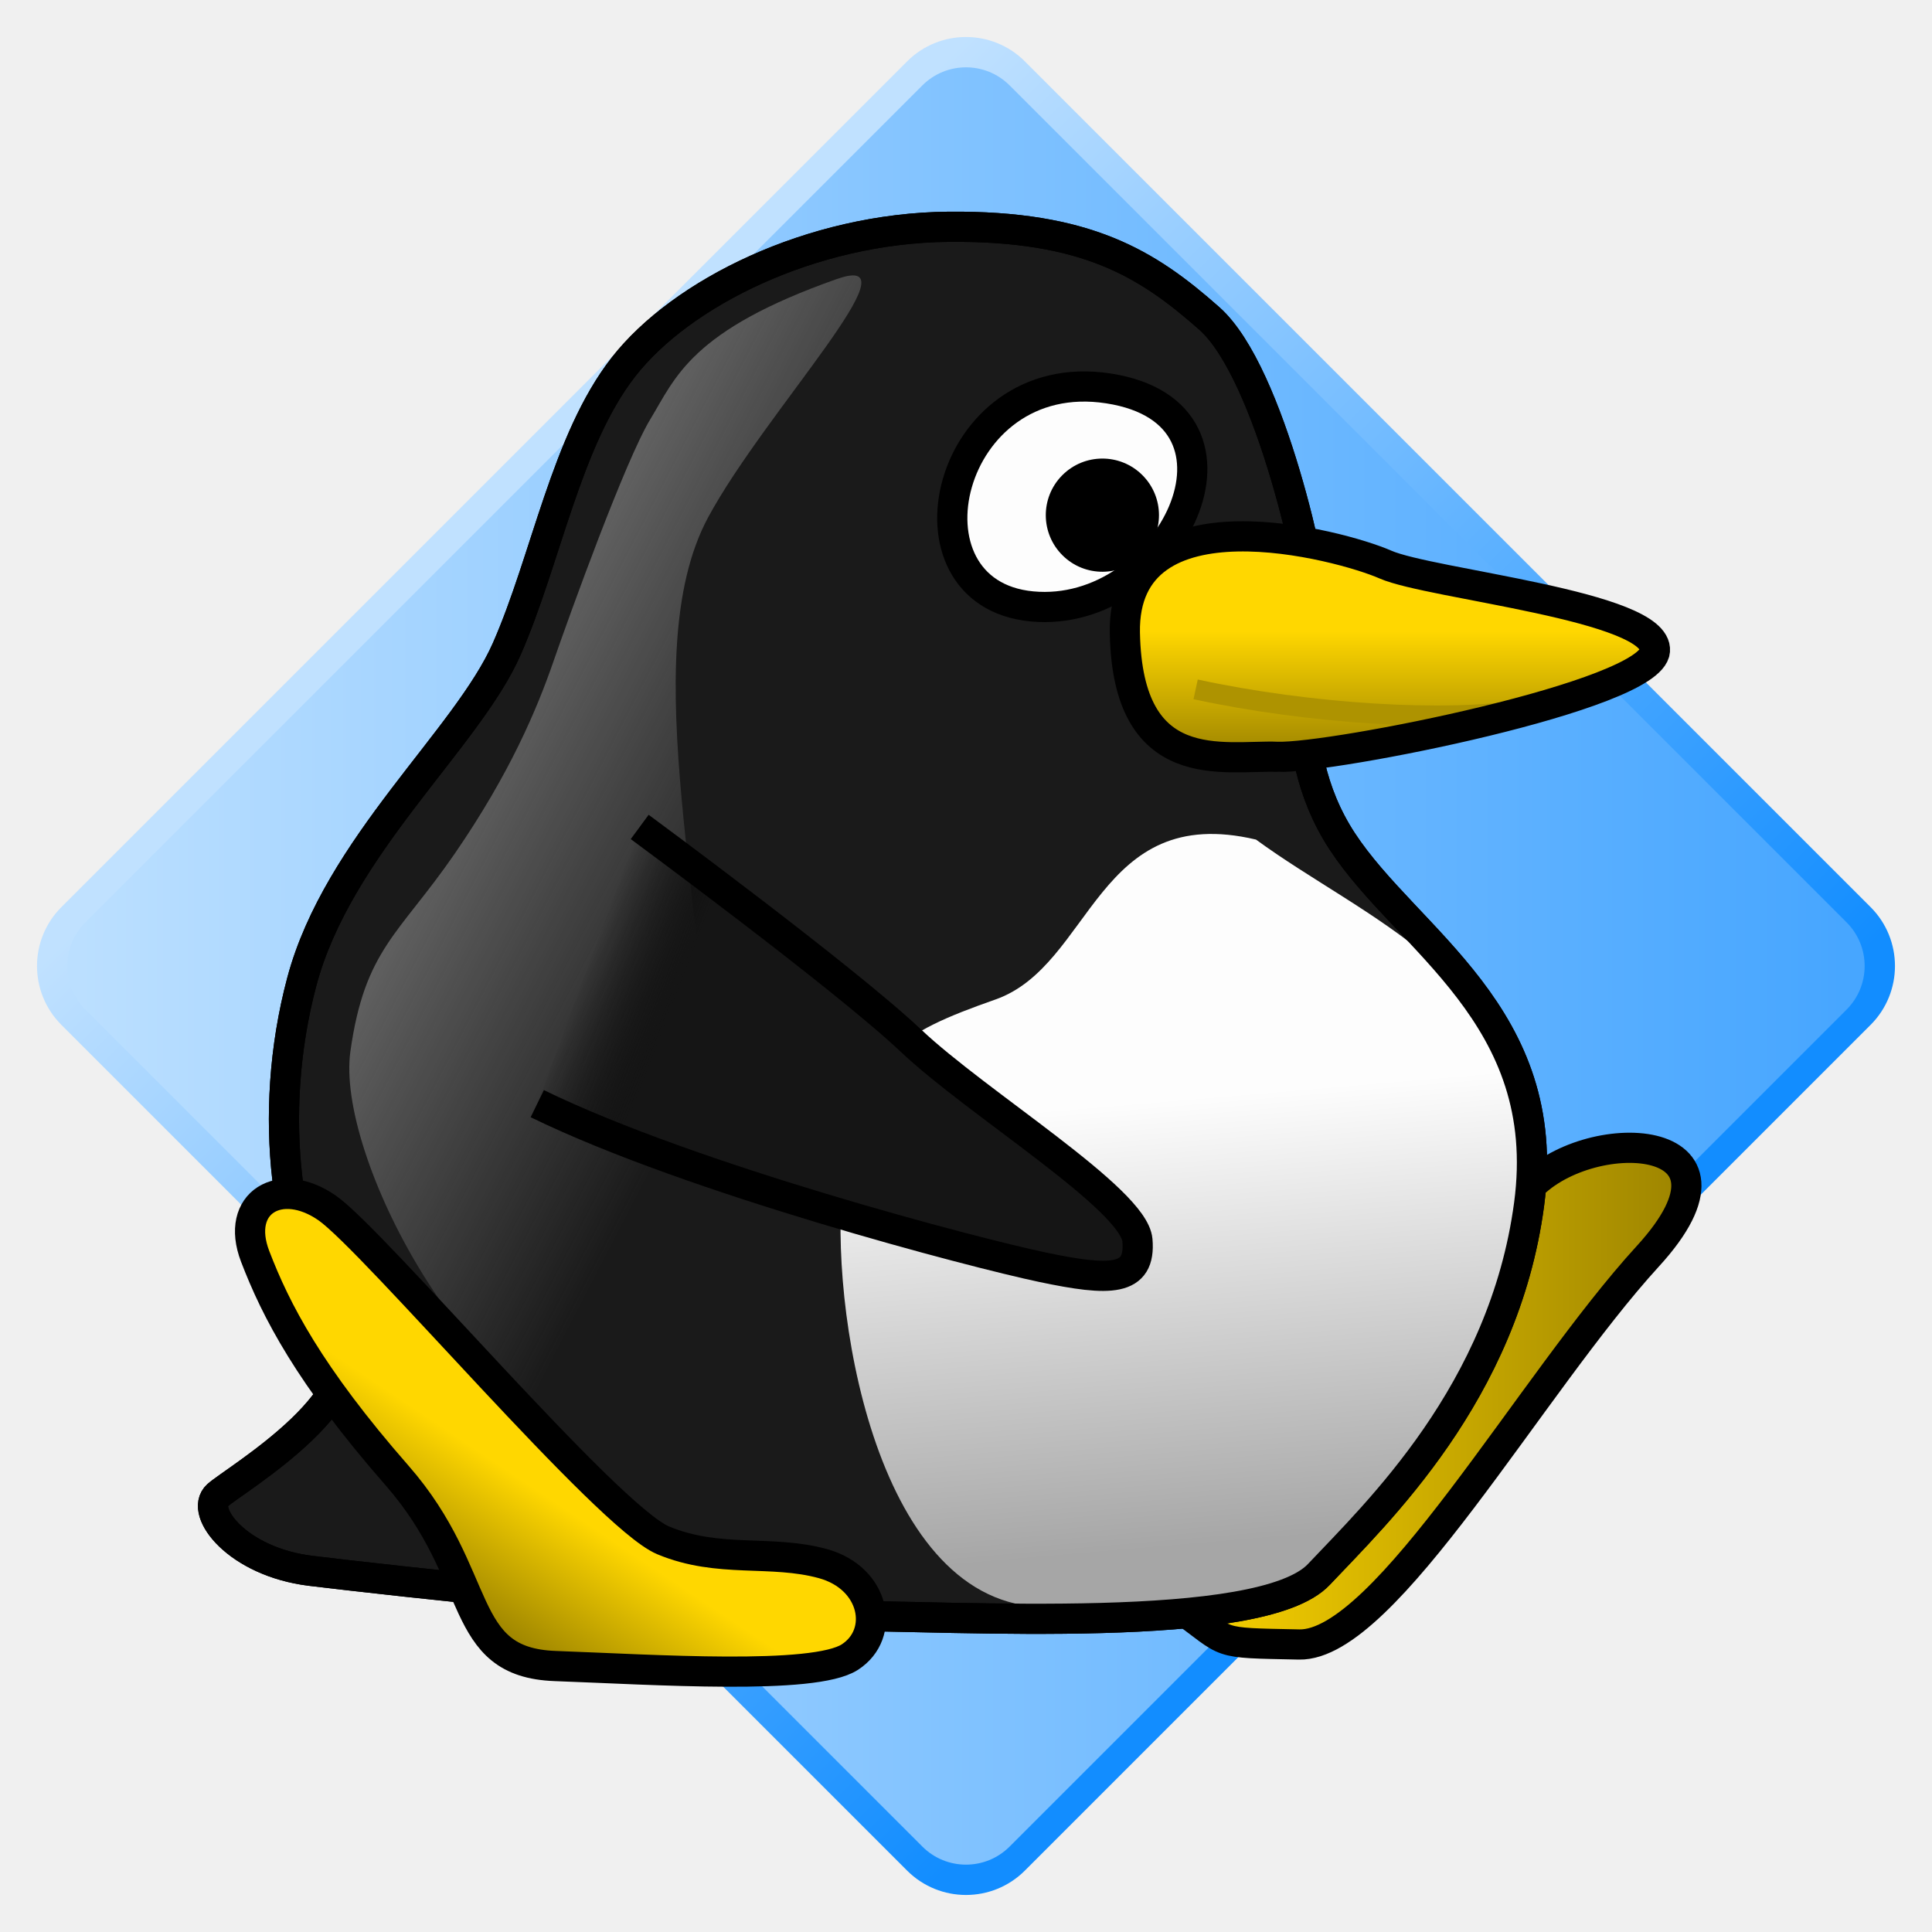
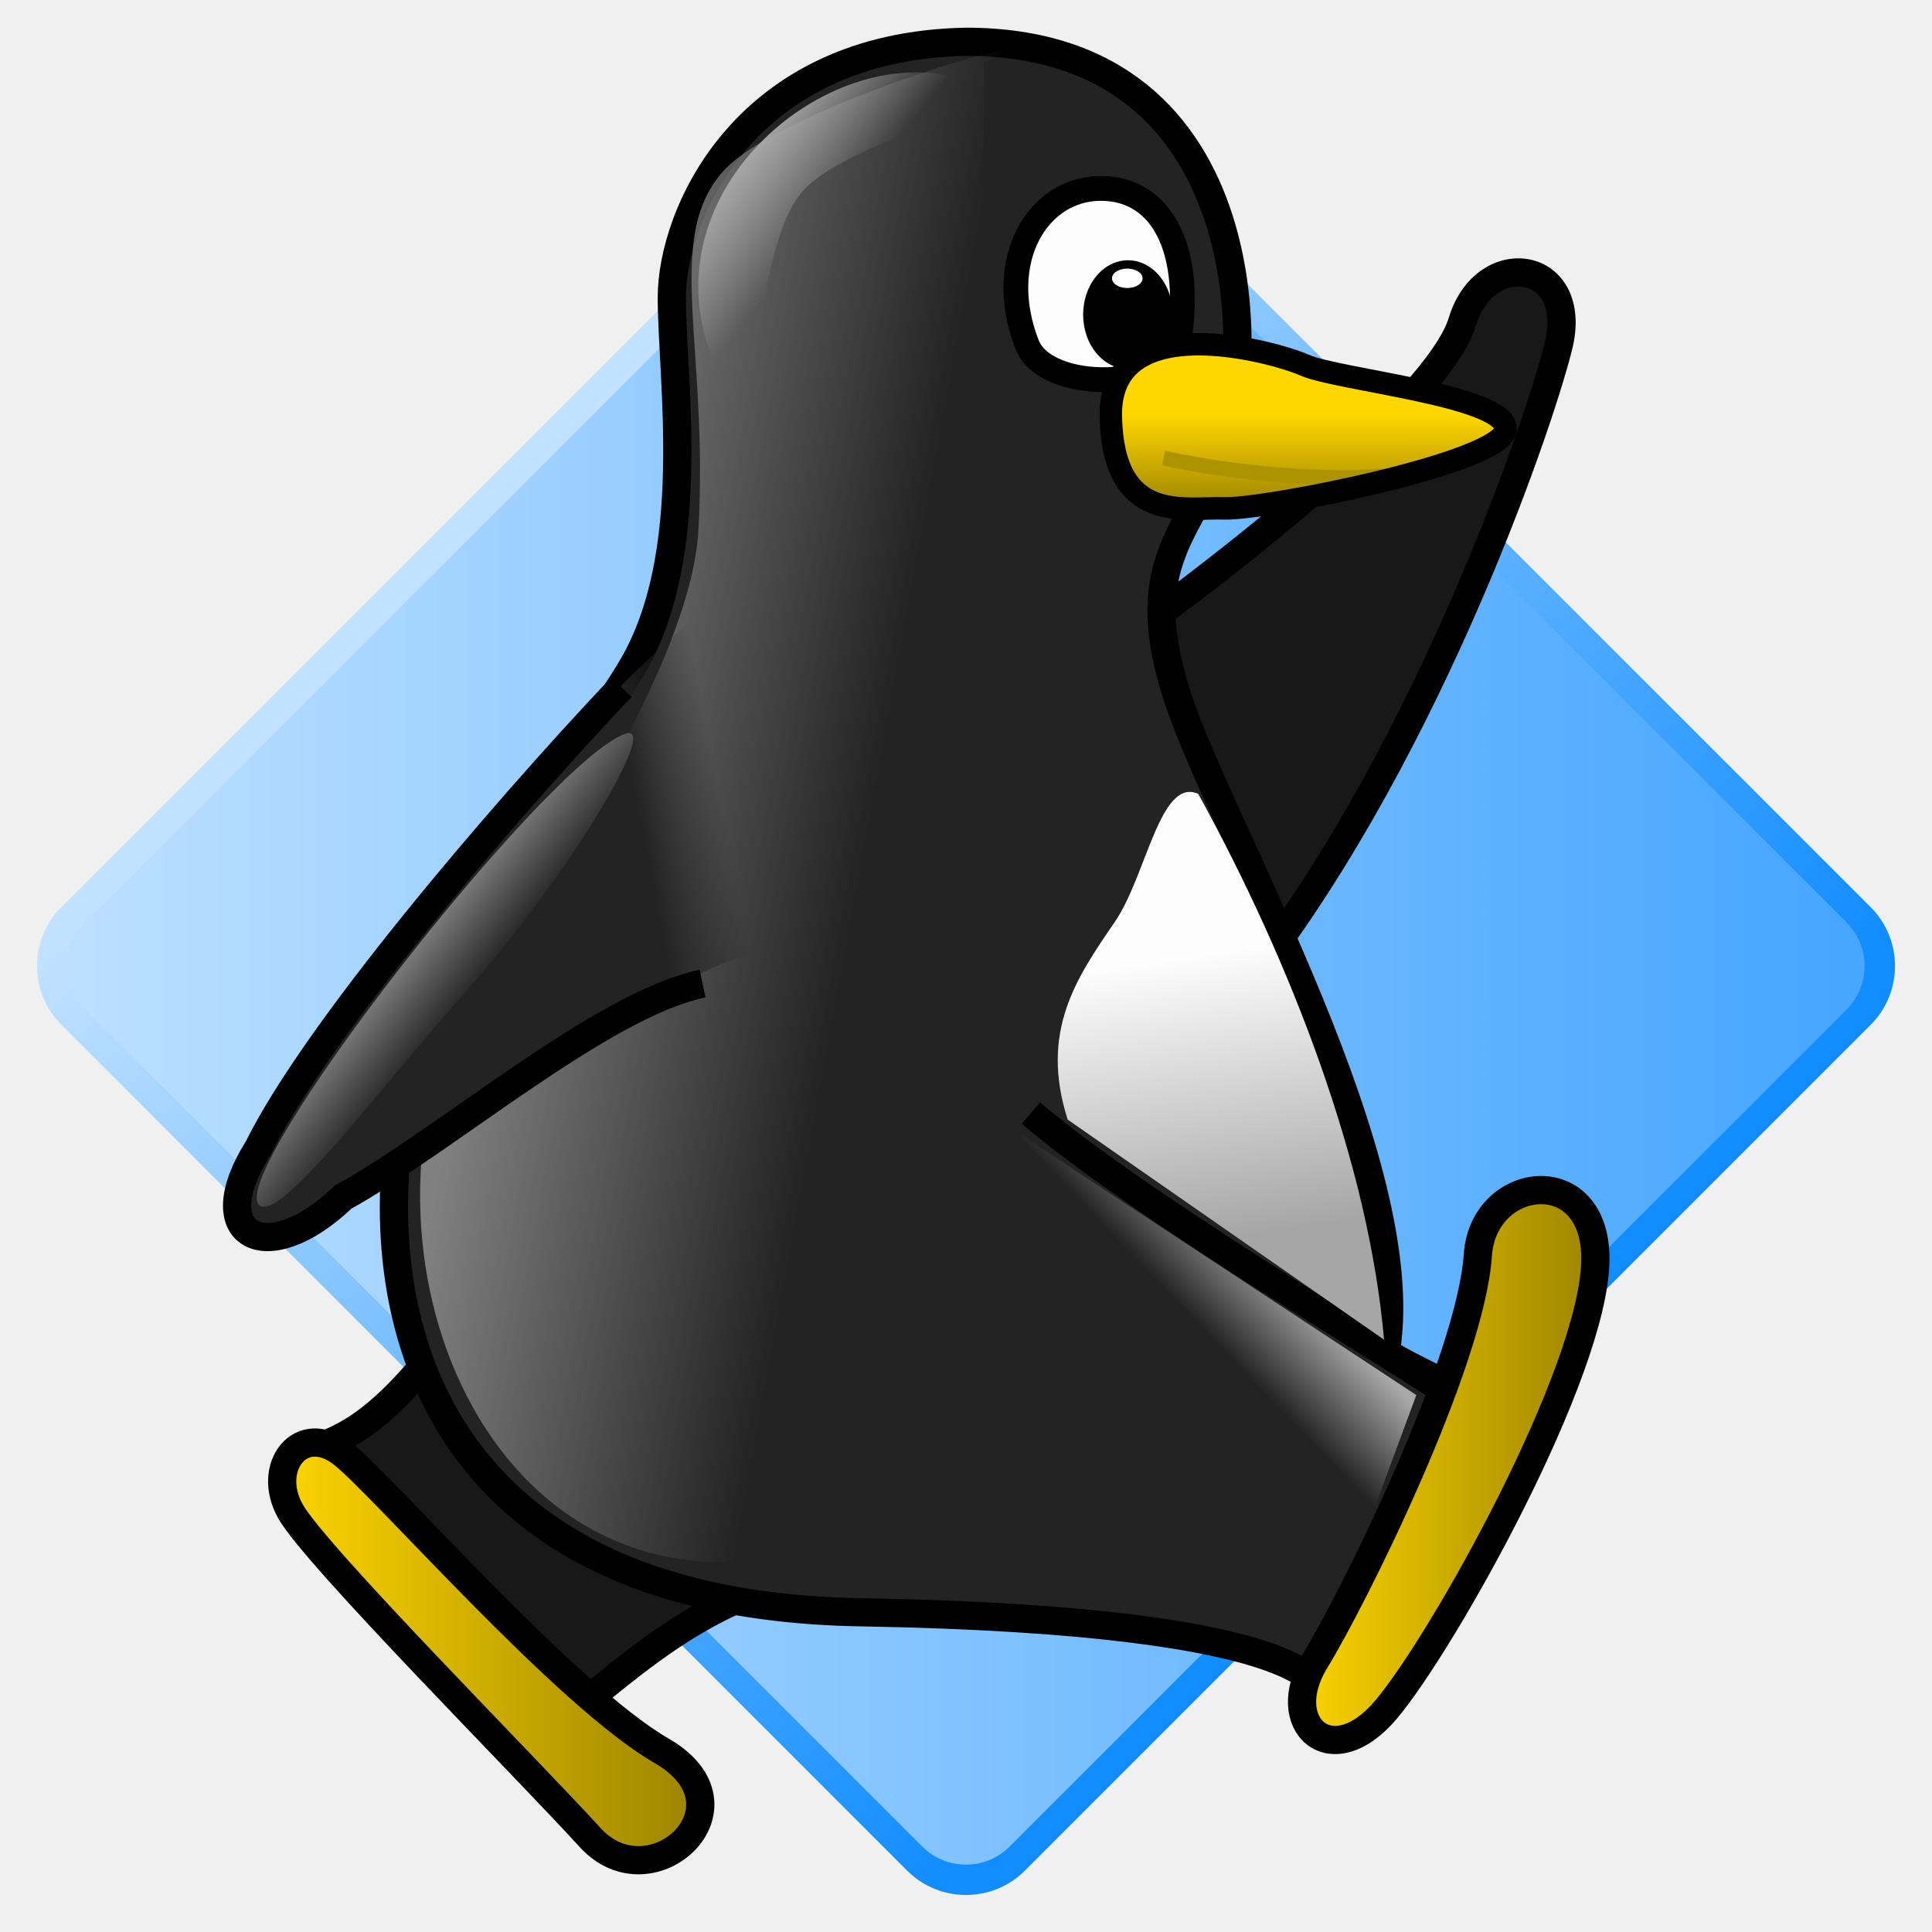
<svg xmlns="http://www.w3.org/2000/svg" xmlns:xlink="http://www.w3.org/1999/xlink" version="1.0" id="svg2" height="48" width="48">
  <defs id="defs4">
+     <linearGradient id="linearGradient3021">
+       <stop style="stop-color:#808080;stop-opacity:1;" offset="0" id="stop3017" />
+       <stop style="stop-color:#808080;stop-opacity:0;" offset="1" id="stop3019" />
+     </linearGradient>
    <linearGradient id="linearGradient1677-3">
-       <stop id="stop1673" offset="0" style="stop-color:#fdfdfd;stop-opacity:1" />
-       <stop id="stop1675" offset="1" style="stop-color:#a6a6a6;stop-opacity:1" />
+       <stop style="stop-color:#fdfdfd;stop-opacity:1" offset="0" id="stop1673" />
+       <stop style="stop-color:#a6a6a6;stop-opacity:1" offset="1" id="stop1675" />
    </linearGradient>
    <linearGradient id="linearGradient1641">
-       <stop id="stop1637" offset="0" style="stop-color:#ffd700;stop-opacity:1;" />
-       <stop id="stop1639" offset="1" style="stop-color:#998100;stop-opacity:1" />
+       <stop style="stop-color:#ffd700;stop-opacity:1;" offset="0" id="stop1637" />
+       <stop style="stop-color:#998100;stop-opacity:1" offset="1" id="stop1639" />
    </linearGradient>
    <linearGradient id="linearGradient1623">
-       <stop id="stop1619" offset="0" style="stop-color:#696969;stop-opacity:1;" />
-       <stop id="stop1621" offset="1" style="stop-color:#696969;stop-opacity:0;" />
+       <stop style="stop-color:#696969;stop-opacity:1;" offset="0" id="stop1619" />
+       <stop style="stop-color:#696969;stop-opacity:0;" offset="1" id="stop1621" />
    </linearGradient>
    <linearGradient id="linearGradient1615">
-       <stop id="stop1611" offset="0" style="stop-color:#151515;stop-opacity:1" />
-       <stop id="stop1613" offset="1" style="stop-color:#000000;stop-opacity:0;" />
+       <stop style="stop-color:#151515;stop-opacity:1" offset="0" id="stop1611" />
+       <stop style="stop-color:#000000;stop-opacity:0;" offset="1" id="stop1613" />
    </linearGradient>
-     <pattern patternTransform="matrix(0.2500002,0,0,0.2679014,-2.2265625e-5,-2.6171875e-6)" id="pattern4230" xlink:href="#pattern4225" />
-     <pattern patternTransform="matrix(0.2500002,0,0,0.2679014,-1422.857,-507.6378)" id="pattern4225" xlink:href="#pattern4217" />
+     <pattern xlink:href="#pattern4225" id="pattern4230" patternTransform="matrix(0.2500002,0,0,0.2679014,-2.2265625e-5,-2.6171875e-6)" />
+     <pattern xlink:href="#pattern4217" id="pattern4225" patternTransform="matrix(0.2500002,0,0,0.2679014,-1422.857,-507.6378)" />
    <linearGradient id="linearGradient3224">
-       <stop style="stop-color:#bbdfff;stop-opacity:1;" offset="0" id="stop3226" />
-       <stop style="stop-color:#47a6ff;stop-opacity:1;" offset="1" id="stop3228" />
+       <stop id="stop3226" offset="0" style="stop-color:#bbdfff;stop-opacity:1;" />
+       <stop id="stop3228" offset="1" style="stop-color:#47a6ff;stop-opacity:1;" />
    </linearGradient>
    <linearGradient id="linearGradient3212">
-       <stop id="stop3214" offset="0" style="stop-color:#c0e1ff;stop-opacity:1;" />
-       <stop id="stop3216" offset="1" style="stop-color:#128dff;stop-opacity:1;" />
+       <stop style="stop-color:#c0e1ff;stop-opacity:1;" offset="0" id="stop3214" />
+       <stop style="stop-color:#128dff;stop-opacity:1;" offset="1" id="stop3216" />
    </linearGradient>
-     <linearGradient gradientUnits="userSpaceOnUse" y2="695.351" x2="-90.158" y1="485.354" x1="-90.158" id="linearGradient3218" xlink:href="#linearGradient3212" />
-     <linearGradient gradientTransform="matrix(0.9592449,0,0,0.9592449,-3.576097,24.16056)" y2="698.775" x2="18.207" y1="485.859" x1="-194.709" gradientUnits="userSpaceOnUse" id="linearGradient3222" xlink:href="#linearGradient3224" />
-     <pattern id="pattern4217" patternTransform="translate(-1422.857,-507.6378)" height="308.571" width="320" patternUnits="userSpaceOnUse">
-       <rect style="fill:#b3b3b3;fill-opacity:1;stroke:none" id="rect4215" width="165.714" height="165.714" x="154.286" y="142.857" />
-       <rect y="142.857" x="0" height="165.714" width="165.714" id="rect4213" style="fill:#999999;fill-opacity:1;stroke:none" />
-       <rect y="0" x="154.286" height="165.714" width="165.714" id="rect4211" style="fill:#999999;fill-opacity:1;stroke:none" />
-       <rect style="fill:#b3b3b3;fill-opacity:1;stroke:none" id="rect4209" width="165.714" height="165.714" x="0" y="0" />
+     <linearGradient xlink:href="#linearGradient3212" id="linearGradient3218" x1="-90.158" y1="485.354" x2="-90.158" y2="695.351" gradientUnits="userSpaceOnUse" />
+     <linearGradient xlink:href="#linearGradient3224" id="linearGradient3222" gradientUnits="userSpaceOnUse" x1="-194.709" y1="485.859" x2="18.207" y2="698.775" gradientTransform="matrix(0.9592449,0,0,0.9592449,-3.576097,24.16056)" />
+     <pattern patternUnits="userSpaceOnUse" width="320" height="308.571" patternTransform="translate(-1422.857,-507.6378)" id="pattern4217">
+       <rect y="142.857" x="154.286" height="165.714" width="165.714" id="rect4215" style="fill:#b3b3b3;fill-opacity:1;stroke:none" />
+       <rect style="fill:#999999;fill-opacity:1;stroke:none" id="rect4213" width="165.714" height="165.714" x="0" y="142.857" />
+       <rect style="fill:#999999;fill-opacity:1;stroke:none" id="rect4211" width="165.714" height="165.714" x="154.286" y="0" />
+       <rect y="0" x="0" height="165.714" width="165.714" id="rect4209" style="fill:#b3b3b3;fill-opacity:1;stroke:none" />
    </pattern>
-     <pattern id="pattern4227" patternTransform="translate(-1422.857,-507.6378)" height="82.667" width="80" patternUnits="userSpaceOnUse">
-       <rect style="fill:url(#pattern4230);stroke:none" width="80" height="82.667" x="0" y="0" id="rect4223" />
+     <pattern patternUnits="userSpaceOnUse" width="80" height="82.667" patternTransform="translate(-1422.857,-507.6378)" id="pattern4227">
+       <rect id="rect4223" y="0" x="0" height="82.667" width="80" style="fill:url(#pattern4230);stroke:none" />
    </pattern>
-     <linearGradient gradientTransform="matrix(0.1517572,0,0,0.1517572,-268.3635,504.4577)" y2="695.351" x2="-90.158" y1="485.354" x1="-90.158" gradientUnits="userSpaceOnUse" id="linearGradient3477" xlink:href="#linearGradient3212" />
-     <linearGradient y2="698.775" x2="18.207" y1="485.859" x1="-194.709" gradientTransform="matrix(0.1455723,0,0,0.1455723,-268.9062,508.1243)" gradientUnits="userSpaceOnUse" id="linearGradient3479" xlink:href="#linearGradient3224" />
-     <linearGradient gradientUnits="userSpaceOnUse" y2="620.153" x2="211.445" y1="621.001" x1="213.665" id="linearGradient1617" xlink:href="#linearGradient1615" />
-     <linearGradient gradientUnits="userSpaceOnUse" y2="619.611" x2="215.909" y1="615.192" x1="207.384" id="linearGradient1625" xlink:href="#linearGradient1623" />
-     <linearGradient gradientUnits="userSpaceOnUse" y2="614.414" x2="228.806" y1="611.179" x1="228.806" id="linearGradient1643" xlink:href="#linearGradient1641" />
-     <linearGradient gradientUnits="userSpaceOnUse" y2="636.019" x2="209.177" y1="632.988" x1="211.201" id="linearGradient1651" xlink:href="#linearGradient1641" />
-     <linearGradient gradientUnits="userSpaceOnUse" y2="630.184" x2="239.541" y1="630.184" x1="225.864" id="linearGradient1659" xlink:href="#linearGradient1641" />
-     <linearGradient gradientUnits="userSpaceOnUse" y2="633.764" x2="228.393" y1="622.693" x1="227.445" id="linearGradient1690" xlink:href="#linearGradient1677-3" />
+     <linearGradient xlink:href="#linearGradient3212" id="linearGradient3477" gradientUnits="userSpaceOnUse" x1="-90.158" y1="485.354" x2="-90.158" y2="695.351" gradientTransform="matrix(0.1517572,0,0,0.1517572,13.31608,-56.02393)" />
+     <linearGradient xlink:href="#linearGradient3224" id="linearGradient3479" gradientUnits="userSpaceOnUse" gradientTransform="matrix(0.1455723,0,0,0.1455723,12.77337,-52.35739)" x1="-194.709" y1="485.859" x2="18.207" y2="698.775" />
+     <linearGradient gradientTransform="matrix(0.7262675,0,0,0.7262675,-76.99948,-426.8807)" xlink:href="#linearGradient1615" id="linearGradient1617" x1="213.665" y1="621.001" x2="211.445" y2="620.153" gradientUnits="userSpaceOnUse" />
+     <linearGradient gradientTransform="matrix(0.7262675,0,0,0.7262675,-76.99948,-426.8807)" xlink:href="#linearGradient1623" id="linearGradient1625" x1="207.384" y1="615.192" x2="215.909" y2="619.611" gradientUnits="userSpaceOnUse" />
+     <linearGradient gradientTransform="matrix(0.7262675,0,0,0.7262675,-76.99948,-426.8807)" xlink:href="#linearGradient1641" id="linearGradient1643" x1="228.806" y1="611.179" x2="228.806" y2="614.414" gradientUnits="userSpaceOnUse" />
+     <linearGradient gradientTransform="matrix(0.7262675,0,0,0.7262675,-76.99948,-426.8807)" xlink:href="#linearGradient1641" id="linearGradient1651" x1="211.201" y1="632.988" x2="209.177" y2="636.019" gradientUnits="userSpaceOnUse" />
+     <linearGradient gradientTransform="matrix(0.7262675,0,0,0.7262675,-76.99948,-426.8807)" xlink:href="#linearGradient1641" id="linearGradient1659" x1="225.864" y1="630.184" x2="239.541" y2="630.184" gradientUnits="userSpaceOnUse" />
+     <linearGradient gradientTransform="matrix(0.7262675,0,0,0.7262675,-76.99948,-426.8807)" xlink:href="#linearGradient1677-3" id="linearGradient1690" x1="227.445" y1="622.693" x2="228.393" y2="633.764" gradientUnits="userSpaceOnUse" />
+     <linearGradient xlink:href="#linearGradient3021" id="linearGradient3023" x1="-51.264" y1="21.938" x2="-38.724" y2="24.239" gradientUnits="userSpaceOnUse" gradientTransform="translate(-0.05084746,0.2033898)" />
+     <linearGradient gradientTransform="matrix(0.701025,0,0,0.701025,48.44891,5.145906)" xlink:href="#linearGradient3063" id="linearGradient3103" x1="-20.542" y1="40.856" x2="-23.085" y2="43.297" gradientUnits="userSpaceOnUse" />
+     <linearGradient id="linearGradient3063">
+       <stop style="stop-color:#a9a9a9;stop-opacity:1;" offset="0" id="stop3059" />
+       <stop style="stop-color:#a9a9a9;stop-opacity:0;" offset="1" id="stop3061" />
+     </linearGradient>
+     <linearGradient gradientTransform="matrix(0.701025,0,0,0.701025,48.44891,5.145906)" xlink:href="#linearGradient1677-3" id="linearGradient3091" x1="-27.665" y1="26.67" x2="-26.186" y2="36.636" gradientUnits="userSpaceOnUse" />
+     <linearGradient gradientTransform="matrix(0.701025,0,0,0.701025,48.44891,5.145906)" xlink:href="#linearGradient1641" id="linearGradient3073" x1="-23.465" y1="44.578" x2="-12.07" y2="44.578" gradientUnits="userSpaceOnUse" />
+     <linearGradient xlink:href="#linearGradient3063" id="linearGradient3065" x1="-42.076" y1="-2.184" x2="-39.137" y2="0.256" gradientUnits="userSpaceOnUse" gradientTransform="matrix(0.701025,0,0,0.701025,48.23504,5.074616)" />
+     <linearGradient gradientTransform="matrix(0.701025,0,0,0.701025,48.44891,5.145906)" xlink:href="#linearGradient3021" id="linearGradient3055" x1="-54.155" y1="25.637" x2="-51.958" y2="27.416" gradientUnits="userSpaceOnUse" />
+     <linearGradient gradientTransform="matrix(0.701025,0,0,0.701025,48.44891,5.145906)" xlink:href="#linearGradient3029" id="linearGradient3035" x1="-46.135" y1="23.19" x2="-43.234" y2="22.645" gradientUnits="userSpaceOnUse" />
+     <linearGradient id="linearGradient3029">
+       <stop style="stop-color:#232323;stop-opacity:1;" offset="0" id="stop3025" />
+       <stop style="stop-color:#232323;stop-opacity:0;" offset="1" id="stop3027" />
+     </linearGradient>
+     <linearGradient y2="614.414" x2="228.806" y1="611.179" x1="228.806" gradientTransform="matrix(0.7445537,0,0,0.7445537,-139.9921,-444.7508)" gradientUnits="userSpaceOnUse" id="linearGradient928" xlink:href="#linearGradient1641" />
+     <linearGradient xlink:href="#linearGradient3021" id="linearGradient3023-7" x1="-51.264" y1="21.938" x2="-38.724" y2="24.239" gradientUnits="userSpaceOnUse" gradientTransform="matrix(0.701025,0,0,0.701025,48.41327,5.288487)" />
+     <linearGradient gradientTransform="matrix(0.701025,0,0,0.701025,48.44891,5.145906)" xlink:href="#linearGradient1641" id="linearGradient3081" x1="-59.612" y1="51.186" x2="-43.792" y2="51.186" gradientUnits="userSpaceOnUse" />
  </defs>
-   <g transform="translate(-197.1429,-595.4979)" id="layer1">
-     <rect ry="2.07" transform="rotate(-45)" y="577.496" x="-298.606" height="33.853" width="33.853" id="rect2223" style="fill:url(#linearGradient3477);fill-opacity:1;fill-rule:evenodd;stroke:none;stroke-width:0.111px;stroke-linecap:butt;stroke-linejoin:miter;stroke-opacity:1" />
-     <rect ry="1.533" style="fill:url(#linearGradient3479);fill-opacity:1;fill-rule:evenodd;stroke:none;stroke-width:0.111px;stroke-linecap:butt;stroke-linejoin:miter;stroke-opacity:1" id="rect3220" width="32.473" height="32.473" x="-297.916" y="578.186" transform="rotate(-45)" />
-     <path id="path1599" d="m 235.089,625.06 c 1.429,-1.652 5.893,-1.518 2.991,1.652 -2.902,3.17 -6.518,9.687 -8.661,9.643 -2.143,-0.045 -1.696,10e-6 -2.946,-0.893 -1.25,-0.893 8.616,-10.402 8.616,-10.402 z" style="fill:url(#linearGradient1659);fill-opacity:1;fill-rule:evenodd;stroke:#000000;stroke-width:0.75;stroke-linecap:butt;stroke-linejoin:miter;stroke-miterlimit:4;stroke-dasharray:none;stroke-opacity:1" />
-     <path id="path1593" d="m 220.714,601.132 c -3.424,0.031 -6.652,1.652 -8.08,3.482 -1.429,1.83 -1.92,4.777 -2.902,7.009 -0.982,2.232 -4.196,4.911 -5.089,8.259 -0.893,3.348 -0.357,6.83 0.848,8.527 1.205,1.696 -2.5,3.839 -2.946,4.241 -0.446,0.402 0.491,1.652 2.321,1.875 1.83,0.223 9.821,1.116 12.946,1.116 3.125,0 10.67,0.491 12.098,-1.027 1.429,-1.518 4.598,-4.509 5.223,-9.196 0.625,-4.688 -3.036,-6.562 -4.643,-9.018 -1.607,-2.455 -0.759,-5.312 -0.714,-5.848 0.045,-0.536 -1.054,-5.785 -2.589,-7.143 -1.536,-1.358 -3.049,-2.308 -6.473,-2.277 z" style="fill:#1a1a1a;fill-opacity:1;fill-rule:evenodd;stroke:#000000;stroke-width:0.75;stroke-linecap:butt;stroke-linejoin:miter;stroke-miterlimit:4;stroke-dasharray:none;stroke-opacity:1" />
-     <path id="path1601" d="m 224.682,605.148 c -4.044,-0.625 -5.335,5.092 -1.9,5.416 3.434,0.324 5.945,-4.791 1.9,-5.416 z" style="fill:#fdfdfd;fill-opacity:1;fill-rule:evenodd;stroke:#000000;stroke-width:0.75;stroke-linecap:butt;stroke-linejoin:miter;stroke-miterlimit:4;stroke-dasharray:none;stroke-opacity:1" />
-     <path d="m 223.537,607.303 a 1.406,1.406 0 0 1 1.986,-0.003 1.406,1.406 0 0 1 0.008,1.986 1.406,1.406 0 0 1 -1.986,0.013 1.406,1.406 0 0 1 -0.018,-1.986" id="path1603" style="fill:#000000;fill-opacity:1;fill-rule:evenodd;stroke:none;stroke-width:0.75;stroke-linecap:round;stroke-linejoin:round;stroke-miterlimit:4;stroke-dasharray:none;stroke-opacity:1" />
-     <path id="path1607" d="m 217.946,602.426 c -3.645,1.282 -4.018,2.455 -4.643,3.482 -0.625,1.027 -2.009,4.866 -2.411,6.027 -0.402,1.161 -1.071,2.768 -2.455,4.777 -1.384,2.009 -2.232,2.366 -2.589,4.911 -0.357,2.545 2.857,8.795 6.607,9.777 3.75,0.982 4.554,0.357 3.438,-0.893 -1.116,-1.25 -0.58,-5.67 -1.205,-7.232 0.184,-4.749 -1.828,-11.438 0.048,-14.923 1.408,-2.616 5.281,-6.653 3.211,-5.925 z" style="fill:url(#linearGradient1625);fill-opacity:1;fill-rule:evenodd;stroke:none;stroke-width:0.75;stroke-linecap:butt;stroke-linejoin:miter;stroke-miterlimit:4;stroke-dasharray:none;stroke-opacity:1" />
-     <path id="path1609" d="m 235.045,624.034 c 0.045,4.286 -2.768,8.17 -4.42,10.045 -2.009,1.027 -4.196,1.964 -8.08,1.295 -3.884,-0.67 -4.866,-8.036 -4.42,-10.848 0.446,-2.812 1.339,-3.348 3.75,-4.196 2.411,-0.848 2.5,-4.911 6.473,-3.973 2.679,1.964 6.652,3.393 6.696,7.679 z" style="fill:url(#linearGradient1690);fill-opacity:1;fill-rule:evenodd;stroke:none;stroke-width:0.75;stroke-linecap:butt;stroke-linejoin:miter;stroke-miterlimit:4;stroke-dasharray:none;stroke-opacity:1" />
-     <path id="path1595" d="m 213.036,616.043 c 0,0 5.089,3.75 6.741,5.312 1.652,1.562 5.536,3.929 5.625,4.955 0.089,1.027 -0.67,1.027 -2.366,0.67 -1.696,-0.357 -8.705,-2.188 -12.545,-4.062" style="fill:url(#linearGradient1617);fill-opacity:1;fill-rule:evenodd;stroke:#000000;stroke-width:0.75;stroke-linecap:butt;stroke-linejoin:miter;stroke-miterlimit:4;stroke-dasharray:none;stroke-opacity:1" />
-     <path style="fill:none;fill-opacity:1;fill-rule:evenodd;stroke:#000000;stroke-width:0.75;stroke-linecap:butt;stroke-linejoin:miter;stroke-miterlimit:4;stroke-dasharray:none;stroke-opacity:1" d="m 220.714,601.132 c -3.424,0.031 -6.652,1.652 -8.08,3.482 -1.429,1.83 -1.92,4.777 -2.902,7.009 -0.982,2.232 -4.196,4.911 -5.089,8.259 -0.893,3.348 -0.357,6.83 0.848,8.527 1.205,1.696 -2.5,3.839 -2.946,4.241 -0.446,0.402 0.491,1.652 2.321,1.875 1.83,0.223 9.821,1.116 12.946,1.116 3.125,0 10.67,0.491 12.098,-1.027 1.429,-1.518 4.598,-4.509 5.223,-9.196 0.625,-4.688 -3.036,-6.562 -4.643,-9.018 -1.607,-2.455 -0.759,-5.312 -0.714,-5.848 0.045,-0.536 -1.054,-5.785 -2.589,-7.143 -1.536,-1.358 -3.049,-2.308 -6.473,-2.277 z" id="path1635" />
-     <path id="path1605" d="m 228.884,614.301 c 1.339,0.045 9.286,-1.518 9.375,-2.634 0.089,-1.116 -5.58,-1.652 -6.696,-2.143 -1.116,-0.491 -6.541,-1.939 -6.473,1.696 0.067,3.636 2.455,3.036 3.795,3.08 z" style="fill:url(#linearGradient1643);fill-opacity:1;fill-rule:evenodd;stroke:none;stroke-width:0.75;stroke-linecap:butt;stroke-linejoin:miter;stroke-miterlimit:4;stroke-dasharray:none;stroke-opacity:1" />
-     <path id="path1597" d="m 203.482,626.712 c 0.513,1.339 1.339,2.946 3.527,5.446 2.188,2.5 1.473,4.643 3.929,4.732 2.455,0.089 6.429,0.357 7.321,-0.223 0.893,-0.58 0.625,-1.964 -0.67,-2.321 -1.295,-0.357 -2.589,0 -3.973,-0.58 -1.384,-0.58 -7.188,-7.455 -8.348,-8.259 -1.161,-0.804 -2.299,-0.134 -1.786,1.205 z" style="fill:url(#linearGradient1651);fill-opacity:1;fill-rule:evenodd;stroke:#000000;stroke-width:0.75;stroke-linecap:butt;stroke-linejoin:miter;stroke-miterlimit:4;stroke-dasharray:none;stroke-opacity:1" />
-     <path id="path1661" d="m 226.848,612.625 c 2.825,0.613 6.25,0.821 8.144,0.505" style="fill:none;fill-rule:evenodd;stroke:#ae9300;stroke-width:0.5;stroke-linecap:butt;stroke-linejoin:miter;stroke-miterlimit:4;stroke-dasharray:none;stroke-opacity:1" />
-     <path style="fill:none;fill-opacity:1;fill-rule:evenodd;stroke:#000000;stroke-width:0.75;stroke-linecap:butt;stroke-linejoin:miter;stroke-miterlimit:4;stroke-dasharray:none;stroke-opacity:1" d="m 228.884,614.301 c 1.339,0.045 9.286,-1.518 9.375,-2.634 0.089,-1.116 -5.58,-1.652 -6.696,-2.143 -1.116,-0.491 -6.541,-1.939 -6.473,1.696 0.067,3.636 2.455,3.036 3.795,3.08 z" id="path1663" />
-   </g>
+   <rect ry="2.07" transform="rotate(-45)" y="17.015" x="-16.926" height="33.853" width="33.853" id="rect2223" style="fill:url(#linearGradient3477);fill-opacity:1;fill-rule:evenodd;stroke:none;stroke-width:0.111px;stroke-linecap:butt;stroke-linejoin:miter;stroke-opacity:1" />
+   <rect ry="1.533" style="fill:url(#linearGradient3479);fill-opacity:1;fill-rule:evenodd;stroke:none;stroke-width:0.111px;stroke-linecap:butt;stroke-linejoin:miter;stroke-opacity:1" id="rect3220" width="32.473" height="32.473" x="-16.237" y="17.704" transform="rotate(-45)" />
+   <path id="path930" d="M 26.563,16.838 C 30.27,14.307 35.735,9.967 36.329,7.998 36.9,6.108 39.252,6.465 38.718,8.604 38.183,10.742 35.26,19.19 30.662,24.822" style="fill:#181818;fill-opacity:1;fill-rule:evenodd;stroke:#000000;stroke-width:0.701px;stroke-linecap:butt;stroke-linejoin:miter;stroke-opacity:1" />
+   <path id="path899" d="M 7.813,35.979 C 9.911,35.363 11.085,32.943 12.621,31.429 c 2.783,2.555 17.273,7.467 9.742,7.592 -3.87,-0.223 -6.122,1.879 -8.231,3.593 z" style="fill:#181818;fill-opacity:1;fill-rule:evenodd;stroke:#000000;stroke-width:0.701px;stroke-linecap:butt;stroke-linejoin:miter;stroke-opacity:1" />
+   <path id="path889" d="m 24,1.038 c -5.495,0.101 -7.309,4.285 -7.309,6.352 0,2.067 0.679,6.363 -0.985,9.186 -1.099,1.865 -4.56,6.29 -5.569,10.424 -1.008,4.134 -0.555,12.855 11.241,13.056 11.796,0.202 11.443,2.067 11.443,2.067 0,0 2.995,-2.881 3.728,-7.335 0.026,-0.158 -2.141,-1.074 -2.115,-1.235 C 35.191,28.864 30.322,20.574 29.264,17.347 28.205,14.121 29.449,13.323 30.306,11.357 31.163,9.391 31.511,1.038 24,1.038 Z" style="fill:#232323;fill-opacity:1;fill-rule:evenodd;stroke:#000000;stroke-width:0.701px;stroke-linecap:butt;stroke-linejoin:miter;stroke-opacity:1" />
+   <path id="path893" d="m 25.613,27.654 c 3.075,2.621 10.536,6.906 10.838,7.309" style="fill:none;fill-rule:evenodd;stroke:#000000;stroke-width:0.701px;stroke-linecap:butt;stroke-linejoin:miter;stroke-opacity:1" />
+   <path id="path895" d="m 8.524,36.123 c -1.038,-0.83 -1.929,0.319 -1.308,1.425 0.621,1.106 5.921,6.426 7.443,8.102 1.522,1.677 4.172,-0.771 1.78,-2.151 C 14.047,42.119 9.562,36.954 8.524,36.123 Z" style="fill:url(#linearGradient3081);fill-opacity:1;fill-rule:evenodd;stroke:#000000;stroke-width:0.701px;stroke-linecap:butt;stroke-linejoin:miter;stroke-opacity:1" />
+   <path id="path1127" d="m 24.442,1.553 c 2.466,-1.04 -5.017,1.043 -6.486,2.714 -1.469,1.671 -0.348,4.318 -0.604,8.9 -0.171,3.058 -3.225,7.779 -5.088,10.456 -4.057,5.828 -1.088,15.656 6.228,15.175 3.949,-6.819 6.063,-27.152 5.95,-37.245 z" style="fill:url(#linearGradient3023-7);fill-opacity:1;fill-rule:evenodd;stroke:none;stroke-width:1.402;stroke-linecap:butt;stroke-linejoin:miter;stroke-miterlimit:4;stroke-dasharray:none;stroke-opacity:1" />
+   <path style="fill:#fdfdfd;fill-opacity:1;fill-rule:evenodd;stroke:#000000;stroke-width:0.616;stroke-linecap:butt;stroke-linejoin:miter;stroke-miterlimit:4;stroke-dasharray:none;stroke-opacity:1" d="M 27.372,4.681 C 25.795,4.663 24.695,6.456 25.519,8.565 25.991,9.773 29.097,9.707 29.294,8.447 29.63,6.299 28.932,4.699 27.372,4.681 Z" id="path918" />
+   <path style="fill:#000000;fill-opacity:1;fill-rule:evenodd;stroke:none;stroke-width:0.654;stroke-linecap:round;stroke-linejoin:round;stroke-miterlimit:4;stroke-dasharray:none;stroke-opacity:1" id="path920" d="m 27.237,6.862 a 1.113,1.35 0 0 1 1.572,-0.003 1.113,1.35 0 0 1 0.006,1.907 1.113,1.35 0 0 1 -1.572,0.013 1.113,1.35 0 0 1 -0.015,-1.907" />
+   <path style="fill:url(#linearGradient928);fill-opacity:1;fill-rule:evenodd;stroke:none;stroke-width:0.558;stroke-linecap:butt;stroke-linejoin:miter;stroke-miterlimit:4;stroke-dasharray:none;stroke-opacity:1" d="m 30.424,12.63 c 0.997,0.033 6.914,-1.13 6.98,-1.961 0.066,-0.831 -4.155,-1.23 -4.986,-1.595 -0.831,-0.366 -4.87,-1.444 -4.82,1.263 0.05,2.707 1.828,2.26 2.825,2.293 z" id="path922" />
+   <path style="fill:none;fill-rule:evenodd;stroke:#ae9300;stroke-width:0.372;stroke-linecap:butt;stroke-linejoin:miter;stroke-miterlimit:4;stroke-dasharray:none;stroke-opacity:1" d="m 28.908,11.382 c 2.103,0.457 4.654,0.611 6.064,0.376" id="path924" />
+   <path id="path926" d="m 30.424,12.63 c 0.997,0.033 6.914,-1.13 6.98,-1.961 0.066,-0.831 -4.155,-1.23 -4.986,-1.595 -0.831,-0.366 -4.87,-1.444 -4.82,1.263 0.05,2.707 1.828,2.26 2.825,2.293 z" style="fill:none;fill-opacity:1;fill-rule:evenodd;stroke:#000000;stroke-width:0.558;stroke-linecap:butt;stroke-linejoin:miter;stroke-miterlimit:4;stroke-dasharray:none;stroke-opacity:1" />
+   <path style="fill:url(#linearGradient3035);fill-opacity:1;fill-rule:evenodd;stroke:none;stroke-width:0.701px;stroke-linecap:butt;stroke-linejoin:miter;stroke-opacity:1" d="M 17.373,15.242 C 12.423,19.434 4.65,29.453 6.205,30.427 7.546,31.267 15.538,24.338 18.917,23.631" id="path3037" />
+   <path id="path891" d="m 15.437,17.072 c -3.135,3.321 -7.61,8.595 -9.021,11.453 -1.393,2.205 0.218,3.027 2.107,1.218 2.566,-1.417 6.411,-4.778 8.932,-5.306" style="fill:none;fill-opacity:1;fill-rule:evenodd;stroke:#000000;stroke-width:0.701px;stroke-linecap:butt;stroke-linejoin:miter;stroke-opacity:1" />
+   <path style="fill:url(#linearGradient3055);fill-opacity:1;fill-rule:evenodd;stroke:none;stroke-width:0.701px;stroke-linecap:butt;stroke-linejoin:miter;stroke-opacity:1" d="m 6.459,29.955 c 0.556,0.359 2.957,-2.896 5.277,-5.507 2.29,-2.578 4.685,-6.505 3.812,-6.22 -1.927,0.631 -10.058,11.053 -9.09,11.727 z" id="path3039" />
+   <path style="fill:url(#linearGradient3065);fill-opacity:1;fill-rule:evenodd;stroke:none;stroke-width:0.701px;stroke-linecap:butt;stroke-linejoin:miter;stroke-opacity:1" d="M 17.616,8.675 C 18.969,12.589 18.507,6.18 20.004,4.683 21.501,3.185 26.663,2.472 23.497,1.867 20.332,1.261 16.263,4.761 17.616,8.675 Z" id="path3057" />
+   <path id="path897" d="m 36.717,31.176 c 0.14,-1.997 2.938,-2.329 2.92,0.115 -0.02,2.78 -3.785,9.505 -5.202,11.185 -1.366,1.619 -2.722,0.353 -1.764,-1.21 0.958,-1.562 3.858,-7.396 4.047,-10.09 z" style="fill:url(#linearGradient3073);fill-opacity:1;fill-rule:evenodd;stroke:#000000;stroke-width:0.701px;stroke-linecap:butt;stroke-linejoin:miter;stroke-opacity:1" />
+   <path style="fill:url(#linearGradient3091);fill-opacity:1;fill-rule:evenodd;stroke:none;stroke-width:0.701px;stroke-linecap:butt;stroke-linejoin:miter;stroke-opacity:1" d="m 29.769,19.723 c -0.95,-0.421 -1.285,2.038 -2.075,3.187 -0.951,1.384 -1.868,2.717 -1.168,4.906 l 7.86,5.468 C 34.011,28.925 32.068,23.894 29.769,19.723 Z" id="path3083" />
+   <path style="fill:#ffffff;fill-opacity:1;fill-rule:evenodd;stroke:none;stroke-width:1.775;stroke-linecap:round;stroke-linejoin:round;stroke-miterlimit:4;stroke-dasharray:none;stroke-opacity:1" id="path3093" d="m 27.739,6.744 a 0.379,0.241 0 0 1 0.536,-4.531e-4 0.379,0.241 0 0 1 0.002,0.341 0.379,0.241 0 0 1 -0.536,0.002 0.379,0.241 0 0 1 -0.005,-0.341" />
+   <path style="fill:url(#linearGradient3103);fill-opacity:1;fill-rule:evenodd;stroke:none;stroke-width:0.701px;stroke-linecap:butt;stroke-linejoin:miter;stroke-opacity:1" d="m 25.386,28.208 9.802,6.452 -1.319,3.565 c 0,0 -8.227,-6.598 -8.484,-10.016 z" id="path3095" />
</svg>
